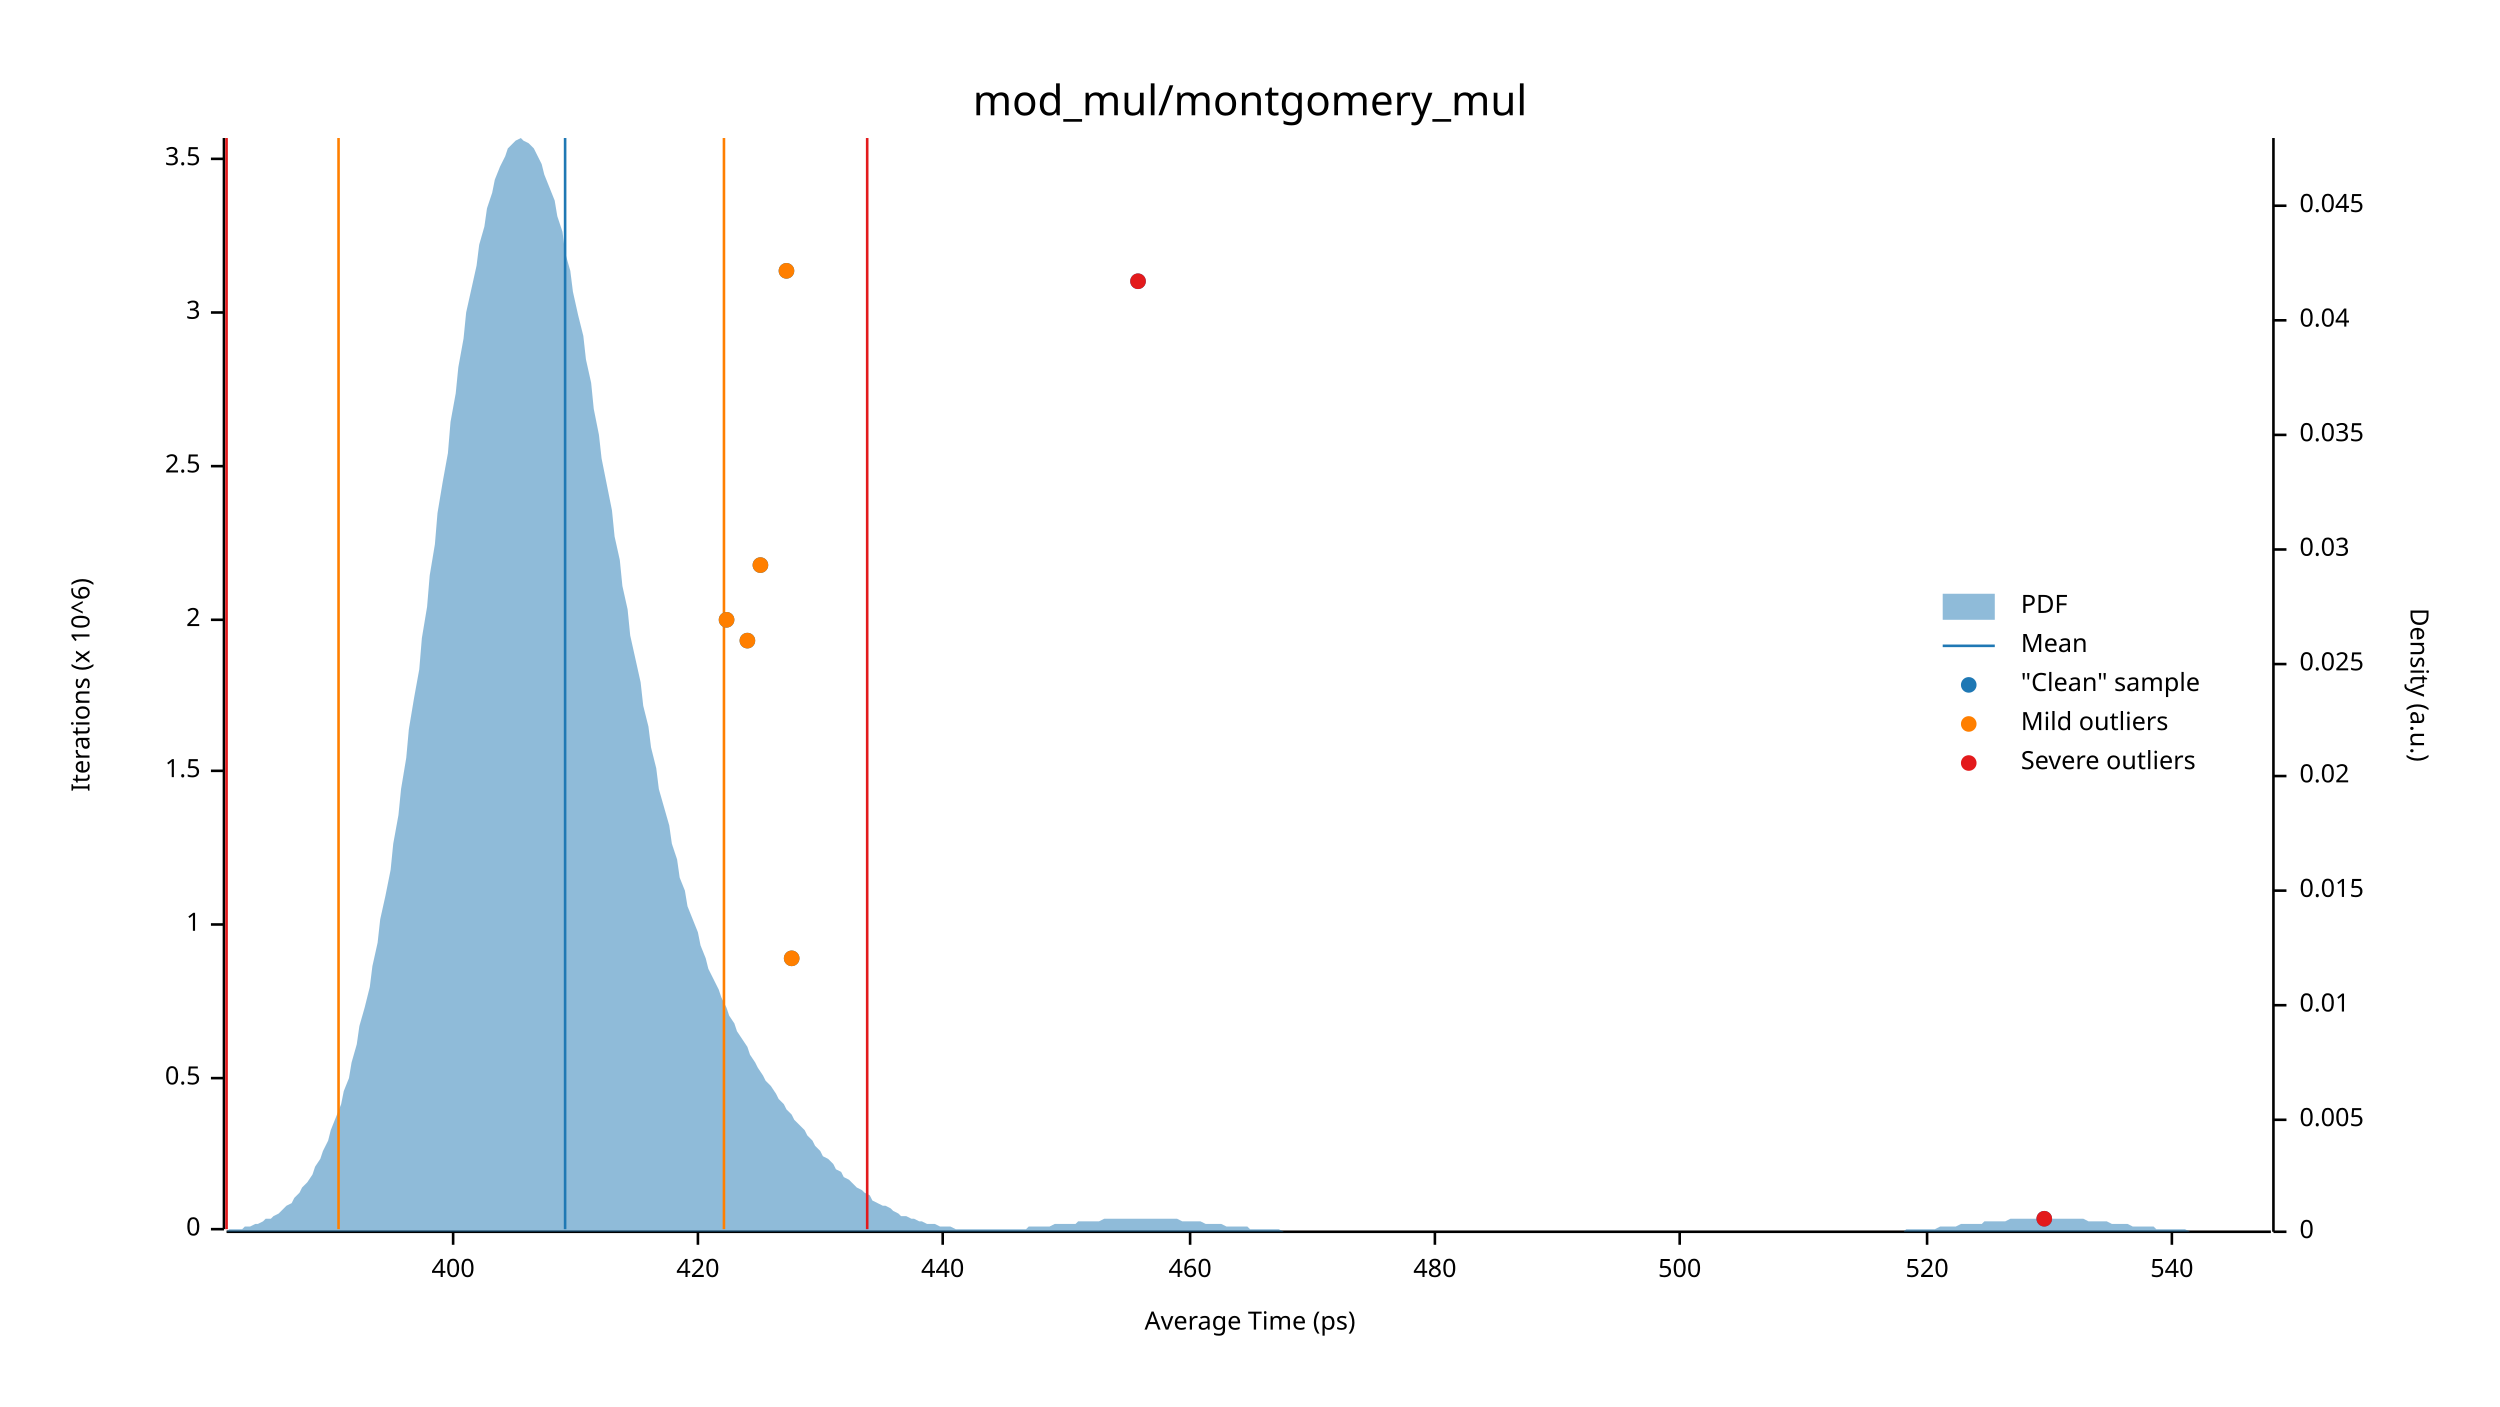
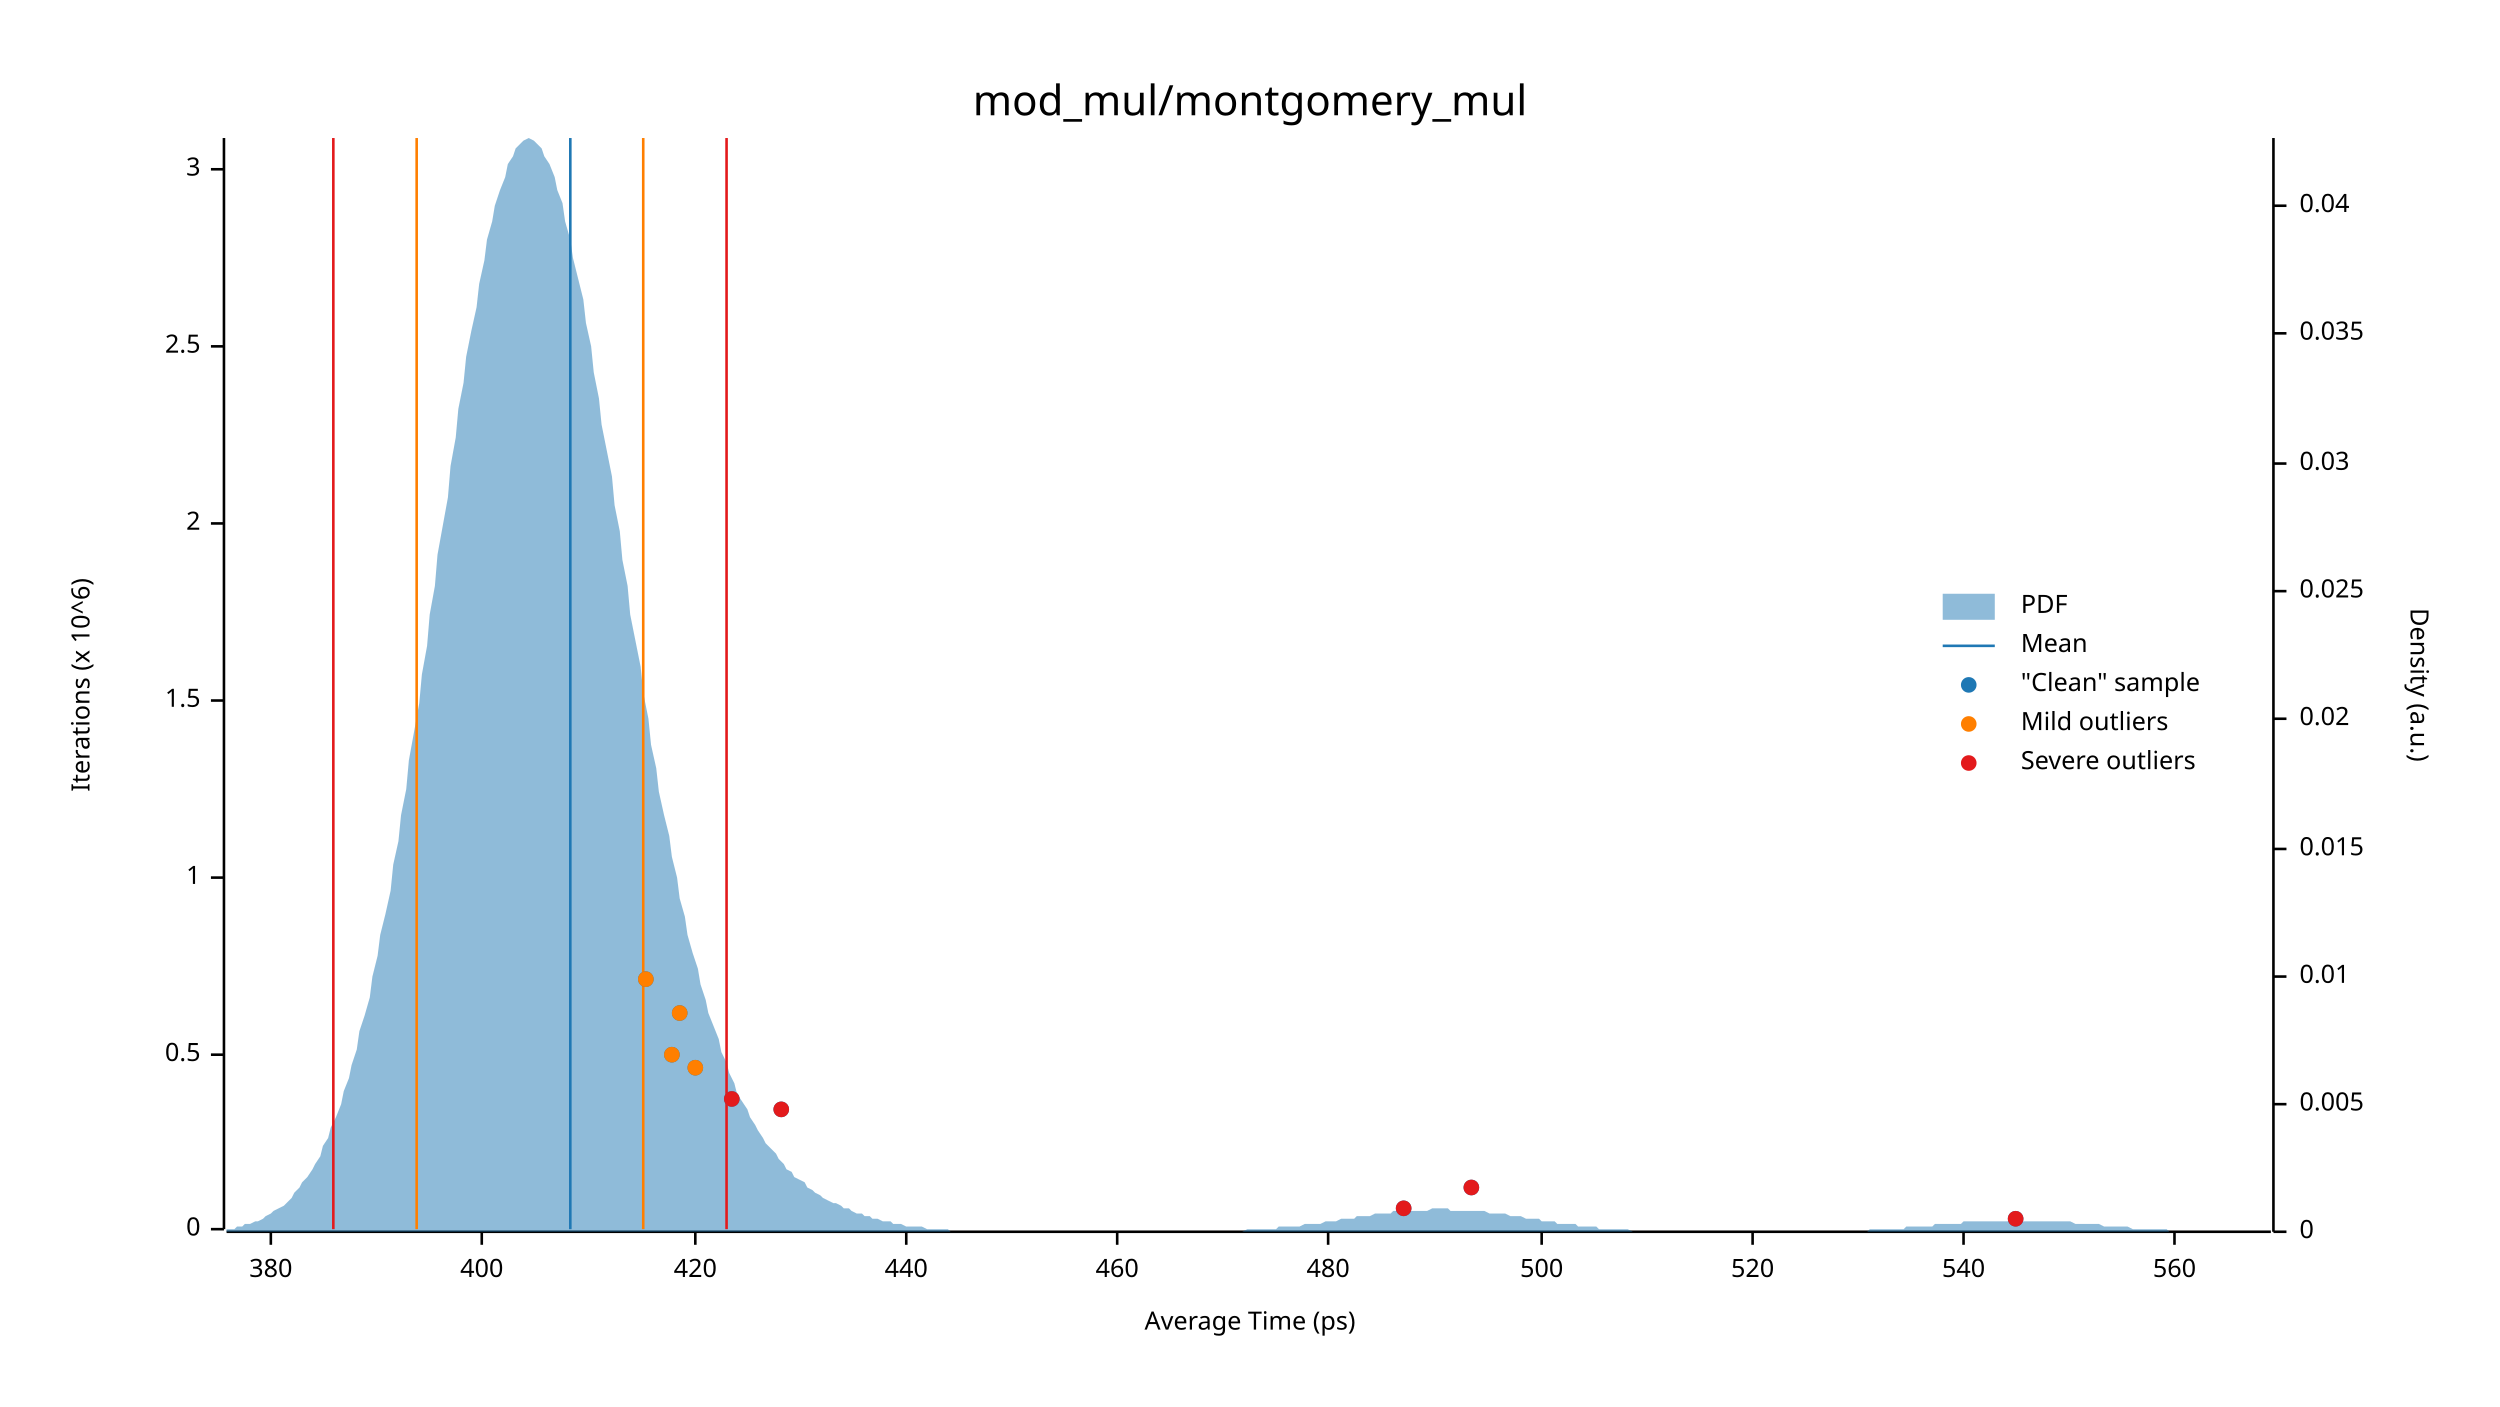
<svg xmlns="http://www.w3.org/2000/svg" width="960" height="540" viewBox="0 0 960 540">
  <text x="480" y="32" dy="0.76em" text-anchor="middle" font-family="sans-serif" font-size="16.129" opacity="1" fill="#000000">
mod_mul/montgomery_mul
</text>
  <text x="27" y="263" dy="0.76em" text-anchor="middle" font-family="sans-serif" font-size="9.677" opacity="1" fill="#000000" transform="rotate(270, 27, 263)">
Iterations (x 10^6)
</text>
  <text x="480" y="513" dy="-0.5ex" text-anchor="middle" font-family="sans-serif" font-size="9.677" opacity="1" fill="#000000">
Average Time (ps)
</text>
  <polyline fill="none" opacity="1" stroke="#000000" stroke-width="1" points="86,53 86,472 " />
  <text x="77" y="472" dy="0.5ex" text-anchor="end" font-family="sans-serif" font-size="9.677" opacity="1" fill="#000000">
0
</text>
  <polyline fill="none" opacity="1" stroke="#000000" stroke-width="1" points="81,472 86,472 " />
-   <text x="77" y="414" dy="0.5ex" text-anchor="end" font-family="sans-serif" font-size="9.677" opacity="1" fill="#000000">
+   <text x="77" y="405" dy="0.5ex" text-anchor="end" font-family="sans-serif" font-size="9.677" opacity="1" fill="#000000">
0.5
</text>
-   <polyline fill="none" opacity="1" stroke="#000000" stroke-width="1" points="81,414 86,414 " />
-   <text x="77" y="355" dy="0.5ex" text-anchor="end" font-family="sans-serif" font-size="9.677" opacity="1" fill="#000000">
+   <polyline fill="none" opacity="1" stroke="#000000" stroke-width="1" points="81,405 86,405 " />
+   <text x="77" y="337" dy="0.5ex" text-anchor="end" font-family="sans-serif" font-size="9.677" opacity="1" fill="#000000">
1
</text>
-   <polyline fill="none" opacity="1" stroke="#000000" stroke-width="1" points="81,355 86,355 " />
-   <text x="77" y="296" dy="0.5ex" text-anchor="end" font-family="sans-serif" font-size="9.677" opacity="1" fill="#000000">
+   <polyline fill="none" opacity="1" stroke="#000000" stroke-width="1" points="81,337 86,337 " />
+   <text x="77" y="269" dy="0.5ex" text-anchor="end" font-family="sans-serif" font-size="9.677" opacity="1" fill="#000000">
1.5
</text>
-   <polyline fill="none" opacity="1" stroke="#000000" stroke-width="1" points="81,296 86,296 " />
-   <text x="77" y="238" dy="0.5ex" text-anchor="end" font-family="sans-serif" font-size="9.677" opacity="1" fill="#000000">
+   <polyline fill="none" opacity="1" stroke="#000000" stroke-width="1" points="81,269 86,269 " />
+   <text x="77" y="201" dy="0.5ex" text-anchor="end" font-family="sans-serif" font-size="9.677" opacity="1" fill="#000000">
2
</text>
-   <polyline fill="none" opacity="1" stroke="#000000" stroke-width="1" points="81,238 86,238 " />
-   <text x="77" y="179" dy="0.5ex" text-anchor="end" font-family="sans-serif" font-size="9.677" opacity="1" fill="#000000">
+   <polyline fill="none" opacity="1" stroke="#000000" stroke-width="1" points="81,201 86,201 " />
+   <text x="77" y="133" dy="0.5ex" text-anchor="end" font-family="sans-serif" font-size="9.677" opacity="1" fill="#000000">
2.5
</text>
-   <polyline fill="none" opacity="1" stroke="#000000" stroke-width="1" points="81,179 86,179 " />
-   <text x="77" y="120" dy="0.5ex" text-anchor="end" font-family="sans-serif" font-size="9.677" opacity="1" fill="#000000">
+   <polyline fill="none" opacity="1" stroke="#000000" stroke-width="1" points="81,133 86,133 " />
+   <text x="77" y="65" dy="0.5ex" text-anchor="end" font-family="sans-serif" font-size="9.677" opacity="1" fill="#000000">
3
</text>
-   <polyline fill="none" opacity="1" stroke="#000000" stroke-width="1" points="81,120 86,120 " />
-   <text x="77" y="61" dy="0.5ex" text-anchor="end" font-family="sans-serif" font-size="9.677" opacity="1" fill="#000000">
- 3.5
+   <polyline fill="none" opacity="1" stroke="#000000" stroke-width="1" points="81,65 86,65 " />
+   <polyline fill="none" opacity="1" stroke="#000000" stroke-width="1" points="87,473 872,473 " />
+   <text x="104" y="483" dy="0.76em" text-anchor="middle" font-family="sans-serif" font-size="9.677" opacity="1" fill="#000000">
+ 380
</text>
-   <polyline fill="none" opacity="1" stroke="#000000" stroke-width="1" points="81,61 86,61 " />
-   <polyline fill="none" opacity="1" stroke="#000000" stroke-width="1" points="87,473 872,473 " />
-   <text x="174" y="483" dy="0.76em" text-anchor="middle" font-family="sans-serif" font-size="9.677" opacity="1" fill="#000000">
+   <polyline fill="none" opacity="1" stroke="#000000" stroke-width="1" points="104,473 104,478 " />
+   <text x="185" y="483" dy="0.76em" text-anchor="middle" font-family="sans-serif" font-size="9.677" opacity="1" fill="#000000">
400
</text>
-   <polyline fill="none" opacity="1" stroke="#000000" stroke-width="1" points="174,473 174,478 " />
-   <text x="268" y="483" dy="0.76em" text-anchor="middle" font-family="sans-serif" font-size="9.677" opacity="1" fill="#000000">
+   <polyline fill="none" opacity="1" stroke="#000000" stroke-width="1" points="185,473 185,478 " />
+   <text x="267" y="483" dy="0.76em" text-anchor="middle" font-family="sans-serif" font-size="9.677" opacity="1" fill="#000000">
420
</text>
-   <polyline fill="none" opacity="1" stroke="#000000" stroke-width="1" points="268,473 268,478 " />
-   <text x="362" y="483" dy="0.76em" text-anchor="middle" font-family="sans-serif" font-size="9.677" opacity="1" fill="#000000">
+   <polyline fill="none" opacity="1" stroke="#000000" stroke-width="1" points="267,473 267,478 " />
+   <text x="348" y="483" dy="0.76em" text-anchor="middle" font-family="sans-serif" font-size="9.677" opacity="1" fill="#000000">
440
</text>
-   <polyline fill="none" opacity="1" stroke="#000000" stroke-width="1" points="362,473 362,478 " />
-   <text x="457" y="483" dy="0.76em" text-anchor="middle" font-family="sans-serif" font-size="9.677" opacity="1" fill="#000000">
+   <polyline fill="none" opacity="1" stroke="#000000" stroke-width="1" points="348,473 348,478 " />
+   <text x="429" y="483" dy="0.76em" text-anchor="middle" font-family="sans-serif" font-size="9.677" opacity="1" fill="#000000">
460
</text>
-   <polyline fill="none" opacity="1" stroke="#000000" stroke-width="1" points="457,473 457,478 " />
-   <text x="551" y="483" dy="0.76em" text-anchor="middle" font-family="sans-serif" font-size="9.677" opacity="1" fill="#000000">
+   <polyline fill="none" opacity="1" stroke="#000000" stroke-width="1" points="429,473 429,478 " />
+   <text x="510" y="483" dy="0.76em" text-anchor="middle" font-family="sans-serif" font-size="9.677" opacity="1" fill="#000000">
480
</text>
-   <polyline fill="none" opacity="1" stroke="#000000" stroke-width="1" points="551,473 551,478 " />
-   <text x="645" y="483" dy="0.76em" text-anchor="middle" font-family="sans-serif" font-size="9.677" opacity="1" fill="#000000">
+   <polyline fill="none" opacity="1" stroke="#000000" stroke-width="1" points="510,473 510,478 " />
+   <text x="592" y="483" dy="0.76em" text-anchor="middle" font-family="sans-serif" font-size="9.677" opacity="1" fill="#000000">
500
</text>
-   <polyline fill="none" opacity="1" stroke="#000000" stroke-width="1" points="645,473 645,478 " />
-   <text x="740" y="483" dy="0.76em" text-anchor="middle" font-family="sans-serif" font-size="9.677" opacity="1" fill="#000000">
+   <polyline fill="none" opacity="1" stroke="#000000" stroke-width="1" points="592,473 592,478 " />
+   <text x="673" y="483" dy="0.76em" text-anchor="middle" font-family="sans-serif" font-size="9.677" opacity="1" fill="#000000">
520
</text>
-   <polyline fill="none" opacity="1" stroke="#000000" stroke-width="1" points="740,473 740,478 " />
-   <text x="834" y="483" dy="0.76em" text-anchor="middle" font-family="sans-serif" font-size="9.677" opacity="1" fill="#000000">
+   <polyline fill="none" opacity="1" stroke="#000000" stroke-width="1" points="673,473 673,478 " />
+   <text x="754" y="483" dy="0.76em" text-anchor="middle" font-family="sans-serif" font-size="9.677" opacity="1" fill="#000000">
540
</text>
-   <polyline fill="none" opacity="1" stroke="#000000" stroke-width="1" points="834,473 834,478 " />
+   <polyline fill="none" opacity="1" stroke="#000000" stroke-width="1" points="754,473 754,478 " />
+   <text x="835" y="483" dy="0.76em" text-anchor="middle" font-family="sans-serif" font-size="9.677" opacity="1" fill="#000000">
+ 560
+ </text>
+   <polyline fill="none" opacity="1" stroke="#000000" stroke-width="1" points="835,473 835,478 " />
  <text x="933" y="263" dy="0.76em" text-anchor="middle" font-family="sans-serif" font-size="9.677" opacity="1" fill="#000000" transform="rotate(90, 933, 263)">
Density (a.u.)
</text>
  <polyline fill="none" opacity="1" stroke="#000000" stroke-width="1" points="873,53 873,473 " />
  <text x="883" y="473" dy="0.5ex" text-anchor="start" font-family="sans-serif" font-size="9.677" opacity="1" fill="#000000">
0
</text>
  <polyline fill="none" opacity="1" stroke="#000000" stroke-width="1" points="873,473 878,473 " />
-   <text x="883" y="430" dy="0.5ex" text-anchor="start" font-family="sans-serif" font-size="9.677" opacity="1" fill="#000000">
+   <text x="883" y="424" dy="0.5ex" text-anchor="start" font-family="sans-serif" font-size="9.677" opacity="1" fill="#000000">
0.005
</text>
-   <polyline fill="none" opacity="1" stroke="#000000" stroke-width="1" points="873,430 878,430 " />
-   <text x="883" y="386" dy="0.5ex" text-anchor="start" font-family="sans-serif" font-size="9.677" opacity="1" fill="#000000">
+   <polyline fill="none" opacity="1" stroke="#000000" stroke-width="1" points="873,424 878,424 " />
+   <text x="883" y="375" dy="0.5ex" text-anchor="start" font-family="sans-serif" font-size="9.677" opacity="1" fill="#000000">
0.01
</text>
-   <polyline fill="none" opacity="1" stroke="#000000" stroke-width="1" points="873,386 878,386 " />
-   <text x="883" y="342" dy="0.5ex" text-anchor="start" font-family="sans-serif" font-size="9.677" opacity="1" fill="#000000">
+   <polyline fill="none" opacity="1" stroke="#000000" stroke-width="1" points="873,375 878,375 " />
+   <text x="883" y="326" dy="0.5ex" text-anchor="start" font-family="sans-serif" font-size="9.677" opacity="1" fill="#000000">
0.015
</text>
-   <polyline fill="none" opacity="1" stroke="#000000" stroke-width="1" points="873,342 878,342 " />
-   <text x="883" y="298" dy="0.5ex" text-anchor="start" font-family="sans-serif" font-size="9.677" opacity="1" fill="#000000">
+   <polyline fill="none" opacity="1" stroke="#000000" stroke-width="1" points="873,326 878,326 " />
+   <text x="883" y="276" dy="0.5ex" text-anchor="start" font-family="sans-serif" font-size="9.677" opacity="1" fill="#000000">
0.02
</text>
-   <polyline fill="none" opacity="1" stroke="#000000" stroke-width="1" points="873,298 878,298 " />
-   <text x="883" y="255" dy="0.5ex" text-anchor="start" font-family="sans-serif" font-size="9.677" opacity="1" fill="#000000">
+   <polyline fill="none" opacity="1" stroke="#000000" stroke-width="1" points="873,276 878,276 " />
+   <text x="883" y="227" dy="0.5ex" text-anchor="start" font-family="sans-serif" font-size="9.677" opacity="1" fill="#000000">
0.025
</text>
-   <polyline fill="none" opacity="1" stroke="#000000" stroke-width="1" points="873,255 878,255 " />
-   <text x="883" y="211" dy="0.5ex" text-anchor="start" font-family="sans-serif" font-size="9.677" opacity="1" fill="#000000">
+   <polyline fill="none" opacity="1" stroke="#000000" stroke-width="1" points="873,227 878,227 " />
+   <text x="883" y="178" dy="0.5ex" text-anchor="start" font-family="sans-serif" font-size="9.677" opacity="1" fill="#000000">
0.03
</text>
-   <polyline fill="none" opacity="1" stroke="#000000" stroke-width="1" points="873,211 878,211 " />
-   <text x="883" y="167" dy="0.5ex" text-anchor="start" font-family="sans-serif" font-size="9.677" opacity="1" fill="#000000">
+   <polyline fill="none" opacity="1" stroke="#000000" stroke-width="1" points="873,178 878,178 " />
+   <text x="883" y="128" dy="0.5ex" text-anchor="start" font-family="sans-serif" font-size="9.677" opacity="1" fill="#000000">
0.035
</text>
-   <polyline fill="none" opacity="1" stroke="#000000" stroke-width="1" points="873,167 878,167 " />
-   <text x="883" y="123" dy="0.5ex" text-anchor="start" font-family="sans-serif" font-size="9.677" opacity="1" fill="#000000">
+   <polyline fill="none" opacity="1" stroke="#000000" stroke-width="1" points="873,128 878,128 " />
+   <text x="883" y="79" dy="0.5ex" text-anchor="start" font-family="sans-serif" font-size="9.677" opacity="1" fill="#000000">
0.04
</text>
-   <polyline fill="none" opacity="1" stroke="#000000" stroke-width="1" points="873,123 878,123 " />
-   <text x="883" y="79" dy="0.5ex" text-anchor="start" font-family="sans-serif" font-size="9.677" opacity="1" fill="#000000">
- 0.045
- </text>
  <polyline fill="none" opacity="1" stroke="#000000" stroke-width="1" points="873,79 878,79 " />
-   <polygon opacity="0.5" fill="#1F78B4" points="87,473 88,472 90,472 91,472 93,472 94,471 96,471 98,470 99,470 101,469 102,468 104,468 105,467 107,466 109,464 110,463 112,462 113,460 115,458 116,456 118,454 120,451 121,448 123,445 124,442 126,438 127,434 129,429 131,424 132,419 134,414 135,408 137,401 138,394 140,387 142,379 143,371 145,362 146,353 148,344 150,334 151,324 153,313 154,303 156,291 157,280 159,268 161,257 162,245 164,233 165,221 167,209 168,197 170,185 172,174 173,162 175,151 176,141 178,130 179,120 181,111 183,102 184,94 186,87 187,80 189,74 190,69 192,64 194,60 195,57 197,55 198,54 200,53 201,54 203,55 205,57 206,59 208,63 209,67 211,72 213,77 214,83 216,89 217,97 219,104 220,112 222,121 224,129 225,138 227,147 228,157 230,167 231,176 233,186 235,196 236,206 238,215 239,225 241,234 242,244 244,253 246,262 247,271 249,279 250,287 252,295 253,303 255,310 257,317 258,324 260,330 261,337 263,342 264,348 266,353 268,358 269,363 271,368 272,372 274,376 276,380 277,383 279,387 280,390 282,393 283,396 285,399 287,402 288,405 290,408 291,410 293,413 294,415 296,417 298,420 299,422 301,424 302,426 304,428 305,430 307,432 309,434 310,436 312,438 313,440 315,442 316,444 318,445 320,447 321,449 323,450 324,452 326,453 327,454 329,456 331,457 332,458 334,459 335,461 337,462 339,463 340,463 342,464 343,465 345,466 346,467 348,467 350,468 351,468 353,469 354,469 356,470 357,470 359,470 361,471 362,471 364,471 365,471 367,472 368,472 370,472 372,472 373,472 375,472 376,472 378,472 379,472 381,472 383,472 384,472 386,472 387,472 389,472 391,472 392,472 394,472 395,471 397,471 398,471 400,471 402,471 403,471 405,470 406,470 408,470 409,470 411,470 413,470 414,469 416,469 417,469 419,469 420,469 422,469 424,468 425,468 427,468 428,468 430,468 431,468 433,468 435,468 436,468 438,468 439,468 441,468 442,468 444,468 446,468 447,468 449,468 450,468 452,468 454,469 455,469 457,469 458,469 460,469 461,469 463,470 465,470 466,470 468,470 469,470 471,471 472,471 474,471 476,471 477,471 479,471 480,472 482,472 483,472 485,472 487,472 488,472 490,472 491,472 493,473 494,473 496,473 498,473 499,473 501,473 502,473 504,473 505,473 507,473 509,473 510,473 512,473 513,473 515,473 517,473 518,473 520,473 521,473 523,473 524,473 526,473 528,473 529,473 531,473 532,473 534,473 535,473 537,473 539,473 540,473 542,473 543,473 545,473 546,473 548,473 550,473 551,473 553,473 554,473 556,473 557,473 559,473 561,473 562,473 564,473 565,473 567,473 568,473 570,473 572,473 573,473 575,473 576,473 578,473 580,473 581,473 583,473 584,473 586,473 587,473 589,473 591,473 592,473 594,473 595,473 597,473 598,473 600,473 602,473 603,473 605,473 606,473 608,473 609,473 611,473 613,473 614,473 616,473 617,473 619,473 620,473 622,473 624,473 625,473 627,473 628,473 630,473 632,473 633,473 635,473 636,473 638,473 639,473 641,473 643,473 644,473 646,473 647,473 649,473 650,473 652,473 654,473 655,473 657,473 658,473 660,473 661,473 663,473 665,473 666,473 668,473 669,473 671,473 672,473 674,473 676,473 677,473 679,473 680,473 682,473 683,473 685,473 687,473 688,473 690,473 691,473 693,473 695,473 696,473 698,473 699,473 701,473 702,473 704,473 706,473 707,473 709,473 710,473 712,473 713,473 715,473 717,473 718,473 720,473 721,473 723,473 724,473 726,473 728,473 729,473 731,473 732,472 734,472 735,472 737,472 739,472 740,472 742,472 743,472 745,471 746,471 748,471 750,471 751,471 753,470 754,470 756,470 758,470 759,470 761,470 762,469 764,469 765,469 767,469 769,469 770,469 772,468 773,468 775,468 776,468 778,468 780,468 781,468 783,468 784,468 786,468 787,468 789,468 791,468 792,468 794,468 795,468 797,468 798,468 800,468 802,469 803,469 805,469 806,469 808,469 809,469 811,470 813,470 814,470 816,470 817,470 819,471 821,471 822,471 824,471 825,471 827,471 828,472 830,472 832,472 833,472 835,472 836,472 838,472 839,472 841,473 843,473 844,473 846,473 847,473 849,473 850,473 852,473 854,473 855,473 857,473 858,473 860,473 861,473 863,473 865,473 866,473 868,473 869,473 871,473 873,473 873,473 87,473 " />
-   <polyline fill="none" opacity="1" stroke="#1F78B4" stroke-width="1" points="217,472 217,53 " />
-   <polyline fill="none" opacity="1" stroke="#FF7F00" stroke-width="1" points="130,472 130,53 " />
-   <polyline fill="none" opacity="1" stroke="#FF7F00" stroke-width="1" points="278,472 278,53 " />
-   <polyline fill="none" opacity="1" stroke="#E31A1C" stroke-width="1" points="87,472 87,53 " />
-   <polyline fill="none" opacity="1" stroke="#E31A1C" stroke-width="1" points="333,472 333,53 " />
-   <circle cx="785" cy="468" r="3" opacity="1" fill="#1F78B4" stroke="none" stroke-width="1" />
-   <circle cx="304" cy="368" r="3" opacity="1" fill="#1F78B4" stroke="none" stroke-width="1" />
-   <circle cx="287" cy="246" r="3" opacity="1" fill="#1F78B4" stroke="none" stroke-width="1" />
-   <circle cx="279" cy="238" r="3" opacity="1" fill="#1F78B4" stroke="none" stroke-width="1" />
-   <circle cx="292" cy="217" r="3" opacity="1" fill="#1F78B4" stroke="none" stroke-width="1" />
-   <circle cx="437" cy="108" r="3" opacity="1" fill="#1F78B4" stroke="none" stroke-width="1" />
-   <circle cx="302" cy="104" r="3" opacity="1" fill="#1F78B4" stroke="none" stroke-width="1" />
-   <circle cx="304" cy="368" r="3" opacity="1" fill="#FF7F00" stroke="none" stroke-width="1" />
-   <circle cx="287" cy="246" r="3" opacity="1" fill="#FF7F00" stroke="none" stroke-width="1" />
-   <circle cx="279" cy="238" r="3" opacity="1" fill="#FF7F00" stroke="none" stroke-width="1" />
-   <circle cx="292" cy="217" r="3" opacity="1" fill="#FF7F00" stroke="none" stroke-width="1" />
-   <circle cx="302" cy="104" r="3" opacity="1" fill="#FF7F00" stroke="none" stroke-width="1" />
-   <circle cx="785" cy="468" r="3" opacity="1" fill="#E31A1C" stroke="none" stroke-width="1" />
-   <circle cx="437" cy="108" r="3" opacity="1" fill="#E31A1C" stroke="none" stroke-width="1" />
+   <polygon opacity="0.5" fill="#1F78B4" points="87,472 88,472 90,472 91,471 93,471 94,470 96,470 98,469 99,469 101,468 102,467 104,466 105,465 107,464 109,463 110,462 112,460 113,458 115,456 116,454 118,452 120,449 121,447 123,444 124,440 126,437 127,433 129,429 131,424 132,419 134,414 135,409 137,403 138,396 140,390 142,383 143,375 145,367 146,359 148,351 150,342 151,332 153,323 154,313 156,303 157,292 159,281 161,270 162,259 164,248 165,236 167,225 168,213 170,202 172,191 173,179 175,168 176,157 178,147 179,137 181,127 183,118 184,109 186,100 187,92 189,85 190,79 192,73 194,68 195,63 197,60 198,57 200,55 201,54 203,53 205,54 206,55 208,57 209,60 211,63 213,68 214,73 216,78 217,85 219,92 220,99 222,107 224,115 225,124 227,133 228,143 230,153 231,163 233,173 235,183 236,194 238,204 239,215 241,225 242,236 244,246 246,256 247,266 249,276 250,286 252,295 253,304 255,313 257,321 258,329 260,337 261,345 263,352 264,359 266,366 268,372 269,378 271,384 272,389 274,394 276,399 277,404 279,408 280,412 282,416 283,420 285,423 287,426 288,429 290,432 291,434 293,437 294,439 296,441 298,443 299,445 301,447 302,449 304,450 305,452 307,453 309,454 310,456 312,457 313,458 315,459 316,460 318,461 320,462 321,462 323,463 324,464 326,464 327,465 329,466 331,466 332,467 334,467 335,468 337,468 339,469 340,469 342,469 343,470 345,470 346,470 348,471 350,471 351,471 353,471 354,471 356,472 357,472 359,472 361,472 362,472 364,472 365,473 367,473 368,473 370,473 372,473 373,473 375,473 376,473 378,473 379,473 381,473 383,473 384,473 386,473 387,473 389,473 391,473 392,473 394,473 395,473 397,473 398,473 400,473 402,473 403,473 405,473 406,473 408,473 409,473 411,473 413,473 414,473 416,473 417,473 419,473 420,473 422,473 424,473 425,473 427,473 428,473 430,473 431,473 433,473 435,473 436,473 438,473 439,473 441,473 442,473 444,473 446,473 447,473 449,473 450,473 452,473 454,473 455,473 457,473 458,473 460,473 461,473 463,473 465,473 466,473 468,473 469,473 471,473 472,473 474,473 476,473 477,473 479,472 480,472 482,472 483,472 485,472 487,472 488,472 490,472 491,471 493,471 494,471 496,471 498,471 499,471 501,470 502,470 504,470 505,470 507,470 509,469 510,469 512,469 513,469 515,468 517,468 518,468 520,468 521,467 523,467 524,467 526,467 528,466 529,466 531,466 532,466 534,466 535,465 537,465 539,465 540,465 542,465 543,465 545,465 546,465 548,465 550,464 551,464 553,464 554,464 556,464 557,465 559,465 561,465 562,465 564,465 565,465 567,465 568,465 570,465 572,466 573,466 575,466 576,466 578,466 580,467 581,467 583,467 584,467 586,468 587,468 589,468 591,468 592,469 594,469 595,469 597,469 598,470 600,470 602,470 603,470 605,470 606,471 608,471 609,471 611,471 613,471 614,472 616,472 617,472 619,472 620,472 622,472 624,472 625,472 627,473 628,473 630,473 632,473 633,473 635,473 636,473 638,473 639,473 641,473 643,473 644,473 646,473 647,473 649,473 650,473 652,473 654,473 655,473 657,473 658,473 660,473 661,473 663,473 665,473 666,473 668,473 669,473 671,473 672,473 674,473 676,473 677,473 679,473 680,473 682,473 683,473 685,473 687,473 688,473 690,473 691,473 693,473 695,473 696,473 698,473 699,473 701,473 702,473 704,473 706,473 707,473 709,473 710,473 712,473 713,473 715,473 717,473 718,472 720,472 721,472 723,472 724,472 726,472 728,472 729,472 731,472 732,471 734,471 735,471 737,471 739,471 740,471 742,471 743,470 745,470 746,470 748,470 750,470 751,470 753,470 754,469 756,469 758,469 759,469 761,469 762,469 764,469 765,469 767,469 769,469 770,469 772,469 773,469 775,469 776,469 778,469 780,469 781,469 783,469 784,469 786,469 787,469 789,469 791,469 792,469 794,469 795,469 797,470 798,470 800,470 802,470 803,470 805,470 806,470 808,471 809,471 811,471 813,471 814,471 816,471 817,471 819,472 821,472 822,472 824,472 825,472 827,472 828,472 830,472 832,472 833,473 835,473 836,473 838,473 839,473 841,473 843,473 844,473 846,473 847,473 849,473 850,473 852,473 854,473 855,473 857,473 858,473 860,473 861,473 863,473 865,473 866,473 868,473 869,473 871,473 873,473 873,473 87,473 " />
+   <polyline fill="none" opacity="1" stroke="#1F78B4" stroke-width="1" points="219,472 219,53 " />
+   <polyline fill="none" opacity="1" stroke="#FF7F00" stroke-width="1" points="160,472 160,53 " />
+   <polyline fill="none" opacity="1" stroke="#FF7F00" stroke-width="1" points="247,472 247,53 " />
+   <polyline fill="none" opacity="1" stroke="#E31A1C" stroke-width="1" points="128,472 128,53 " />
+   <polyline fill="none" opacity="1" stroke="#E31A1C" stroke-width="1" points="279,472 279,53 " />
+   <circle cx="774" cy="468" r="3" opacity="1" fill="#1F78B4" stroke="none" stroke-width="1" />
+   <circle cx="539" cy="464" r="3" opacity="1" fill="#1F78B4" stroke="none" stroke-width="1" />
+   <circle cx="565" cy="456" r="3" opacity="1" fill="#1F78B4" stroke="none" stroke-width="1" />
+   <circle cx="300" cy="426" r="3" opacity="1" fill="#1F78B4" stroke="none" stroke-width="1" />
+   <circle cx="281" cy="422" r="3" opacity="1" fill="#1F78B4" stroke="none" stroke-width="1" />
+   <circle cx="267" cy="410" r="3" opacity="1" fill="#1F78B4" stroke="none" stroke-width="1" />
+   <circle cx="258" cy="405" r="3" opacity="1" fill="#1F78B4" stroke="none" stroke-width="1" />
+   <circle cx="261" cy="389" r="3" opacity="1" fill="#1F78B4" stroke="none" stroke-width="1" />
+   <circle cx="248" cy="376" r="3" opacity="1" fill="#1F78B4" stroke="none" stroke-width="1" />
+   <circle cx="267" cy="410" r="3" opacity="1" fill="#FF7F00" stroke="none" stroke-width="1" />
+   <circle cx="258" cy="405" r="3" opacity="1" fill="#FF7F00" stroke="none" stroke-width="1" />
+   <circle cx="261" cy="389" r="3" opacity="1" fill="#FF7F00" stroke="none" stroke-width="1" />
+   <circle cx="248" cy="376" r="3" opacity="1" fill="#FF7F00" stroke="none" stroke-width="1" />
+   <circle cx="774" cy="468" r="3" opacity="1" fill="#E31A1C" stroke="none" stroke-width="1" />
+   <circle cx="539" cy="464" r="3" opacity="1" fill="#E31A1C" stroke="none" stroke-width="1" />
+   <circle cx="565" cy="456" r="3" opacity="1" fill="#E31A1C" stroke="none" stroke-width="1" />
+   <circle cx="300" cy="426" r="3" opacity="1" fill="#E31A1C" stroke="none" stroke-width="1" />
+   <circle cx="281" cy="422" r="3" opacity="1" fill="#E31A1C" stroke="none" stroke-width="1" />
  <text x="776" y="228" dy="0.76em" text-anchor="start" font-family="sans-serif" font-size="9.677" opacity="1" fill="#000000">
PDF
</text>
  <text x="776" y="243" dy="0.76em" text-anchor="start" font-family="sans-serif" font-size="9.677" opacity="1" fill="#000000">
Mean
</text>
  <text x="776" y="258" dy="0.76em" text-anchor="start" font-family="sans-serif" font-size="9.677" opacity="1" fill="#000000">
"Clean" sample
</text>
  <text x="776" y="273" dy="0.76em" text-anchor="start" font-family="sans-serif" font-size="9.677" opacity="1" fill="#000000">
Mild outliers
</text>
  <text x="776" y="288" dy="0.76em" text-anchor="start" font-family="sans-serif" font-size="9.677" opacity="1" fill="#000000">
Severe outliers
</text>
  <rect x="746" y="228" width="20" height="10" opacity="0.5" fill="#1F78B4" stroke="none" />
  <polyline fill="none" opacity="1" stroke="#1F78B4" stroke-width="1" points="746,248 766,248 " />
  <circle cx="756" cy="263" r="3" opacity="1" fill="#1F78B4" stroke="none" stroke-width="1" />
  <circle cx="756" cy="278" r="3" opacity="1" fill="#FF7F00" stroke="none" stroke-width="1" />
  <circle cx="756" cy="293" r="3" opacity="1" fill="#E31A1C" stroke="none" stroke-width="1" />
</svg>
